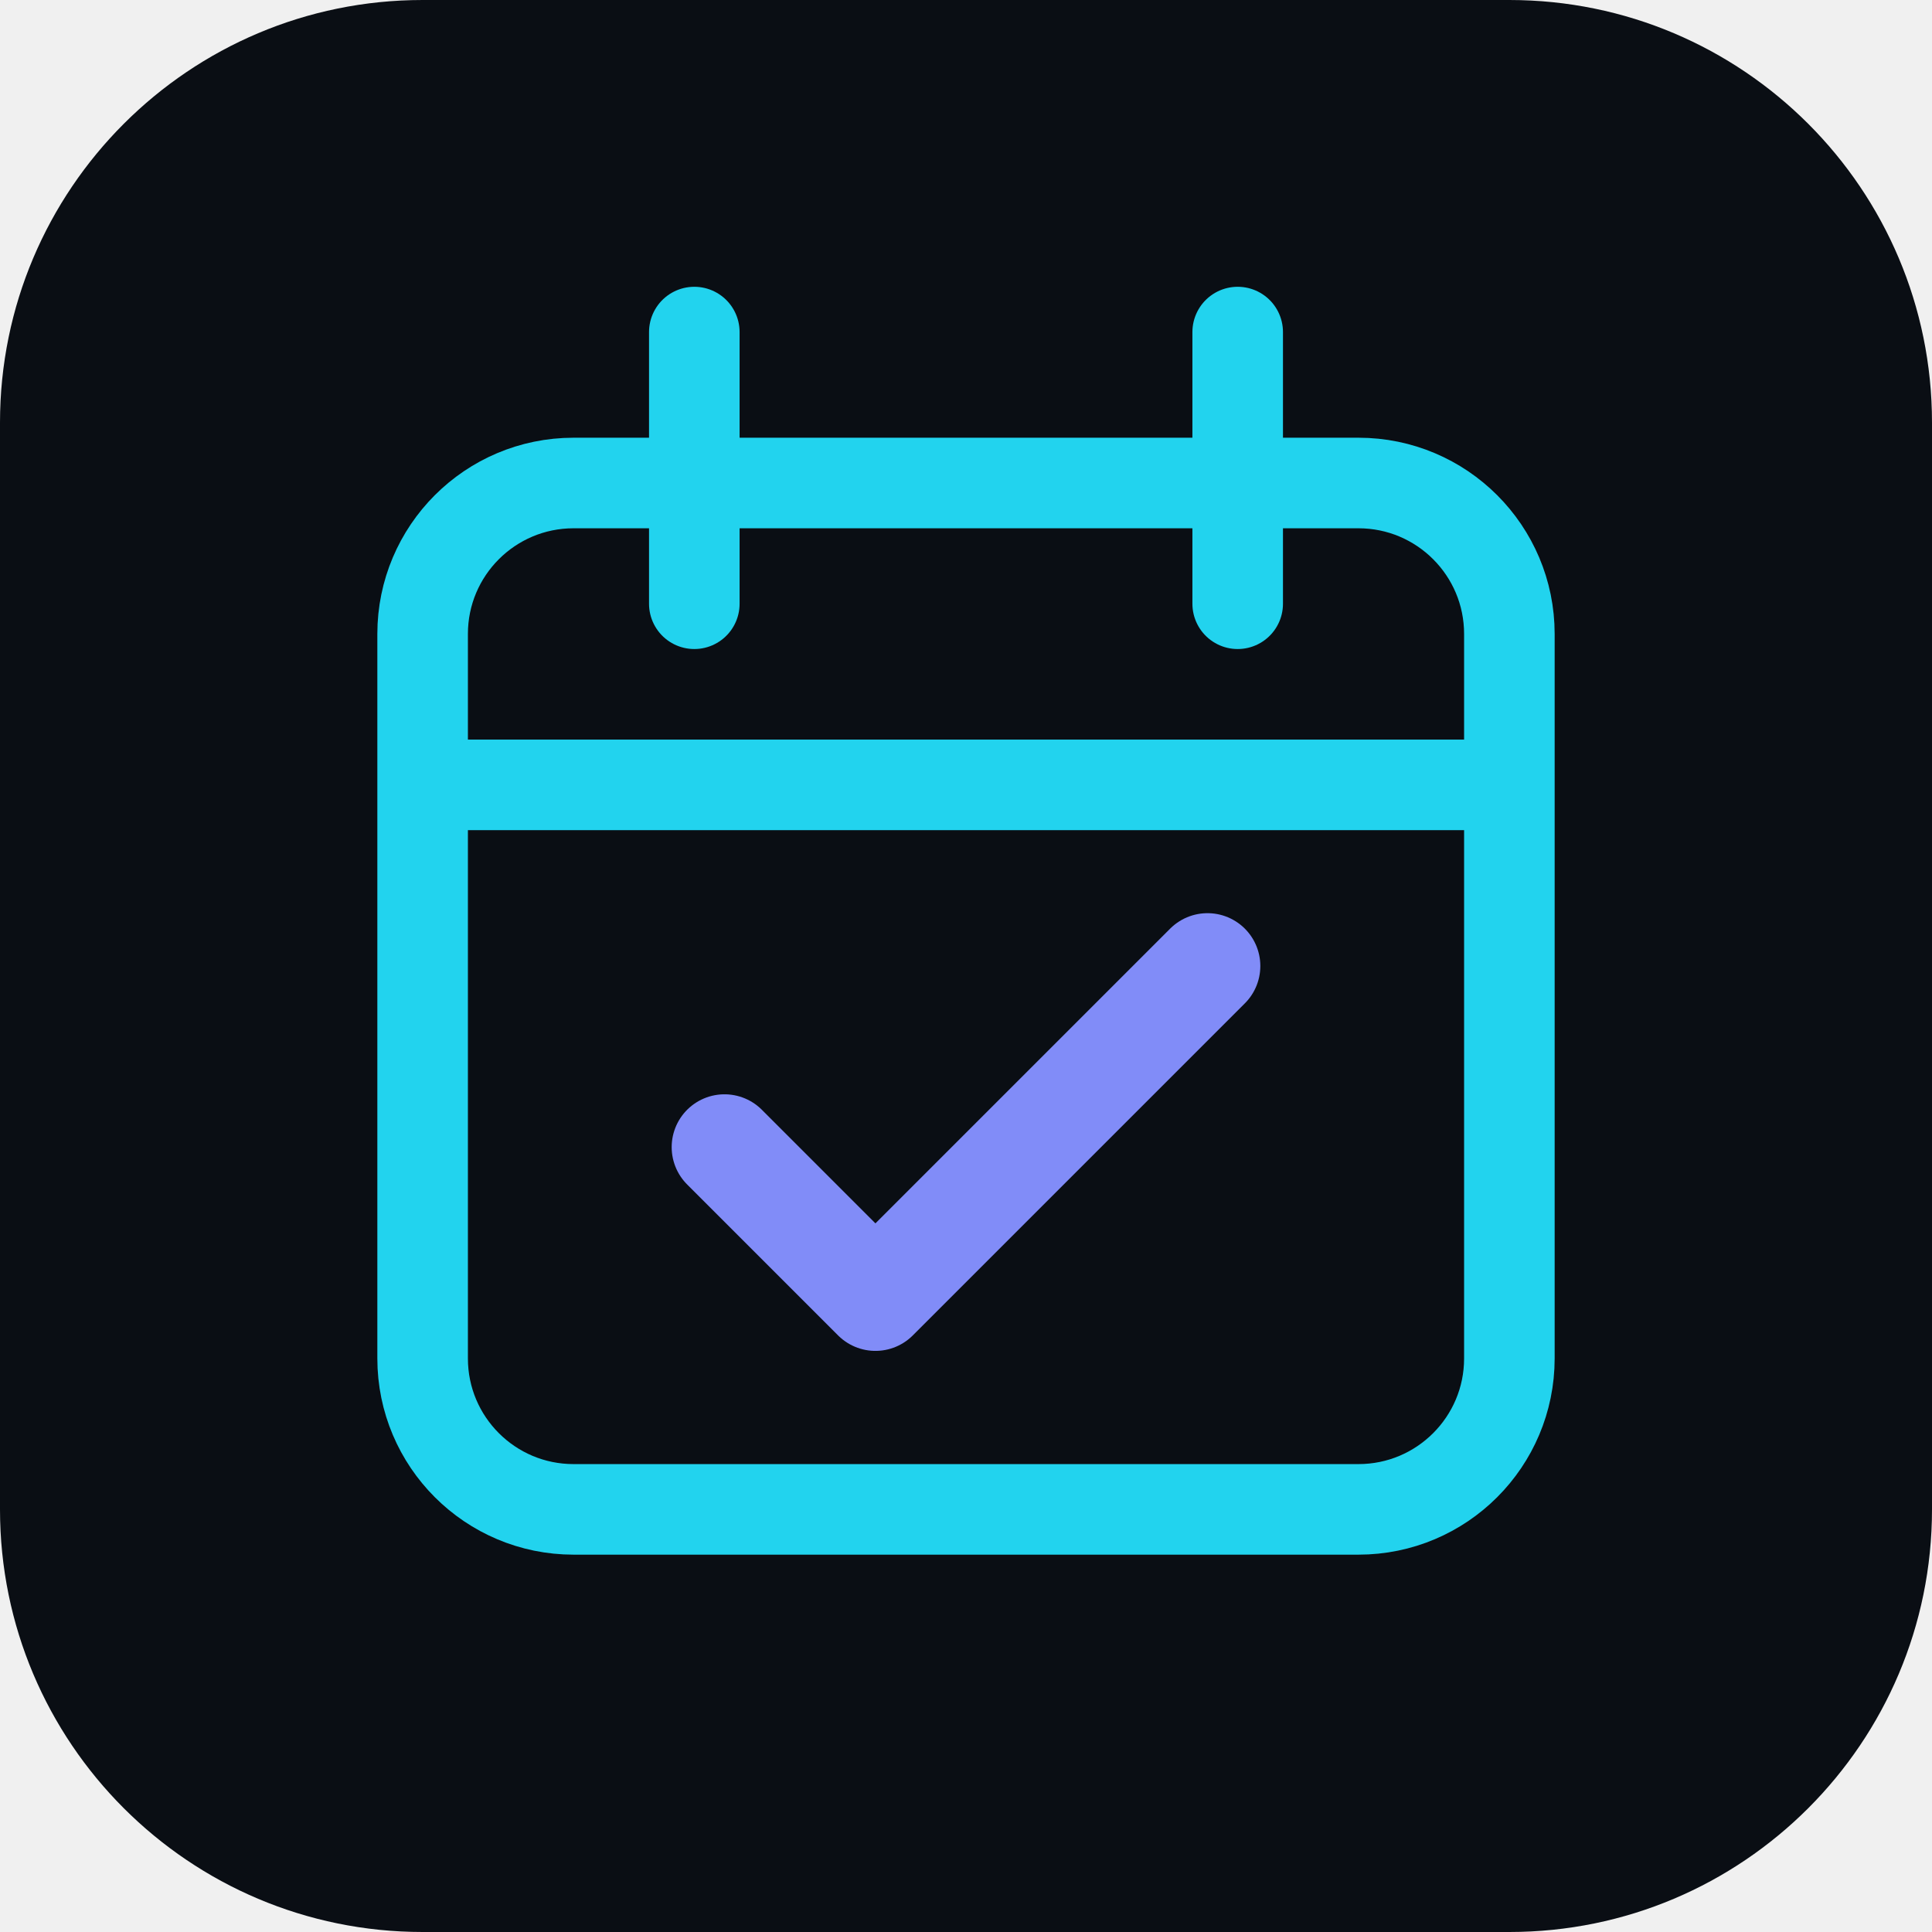
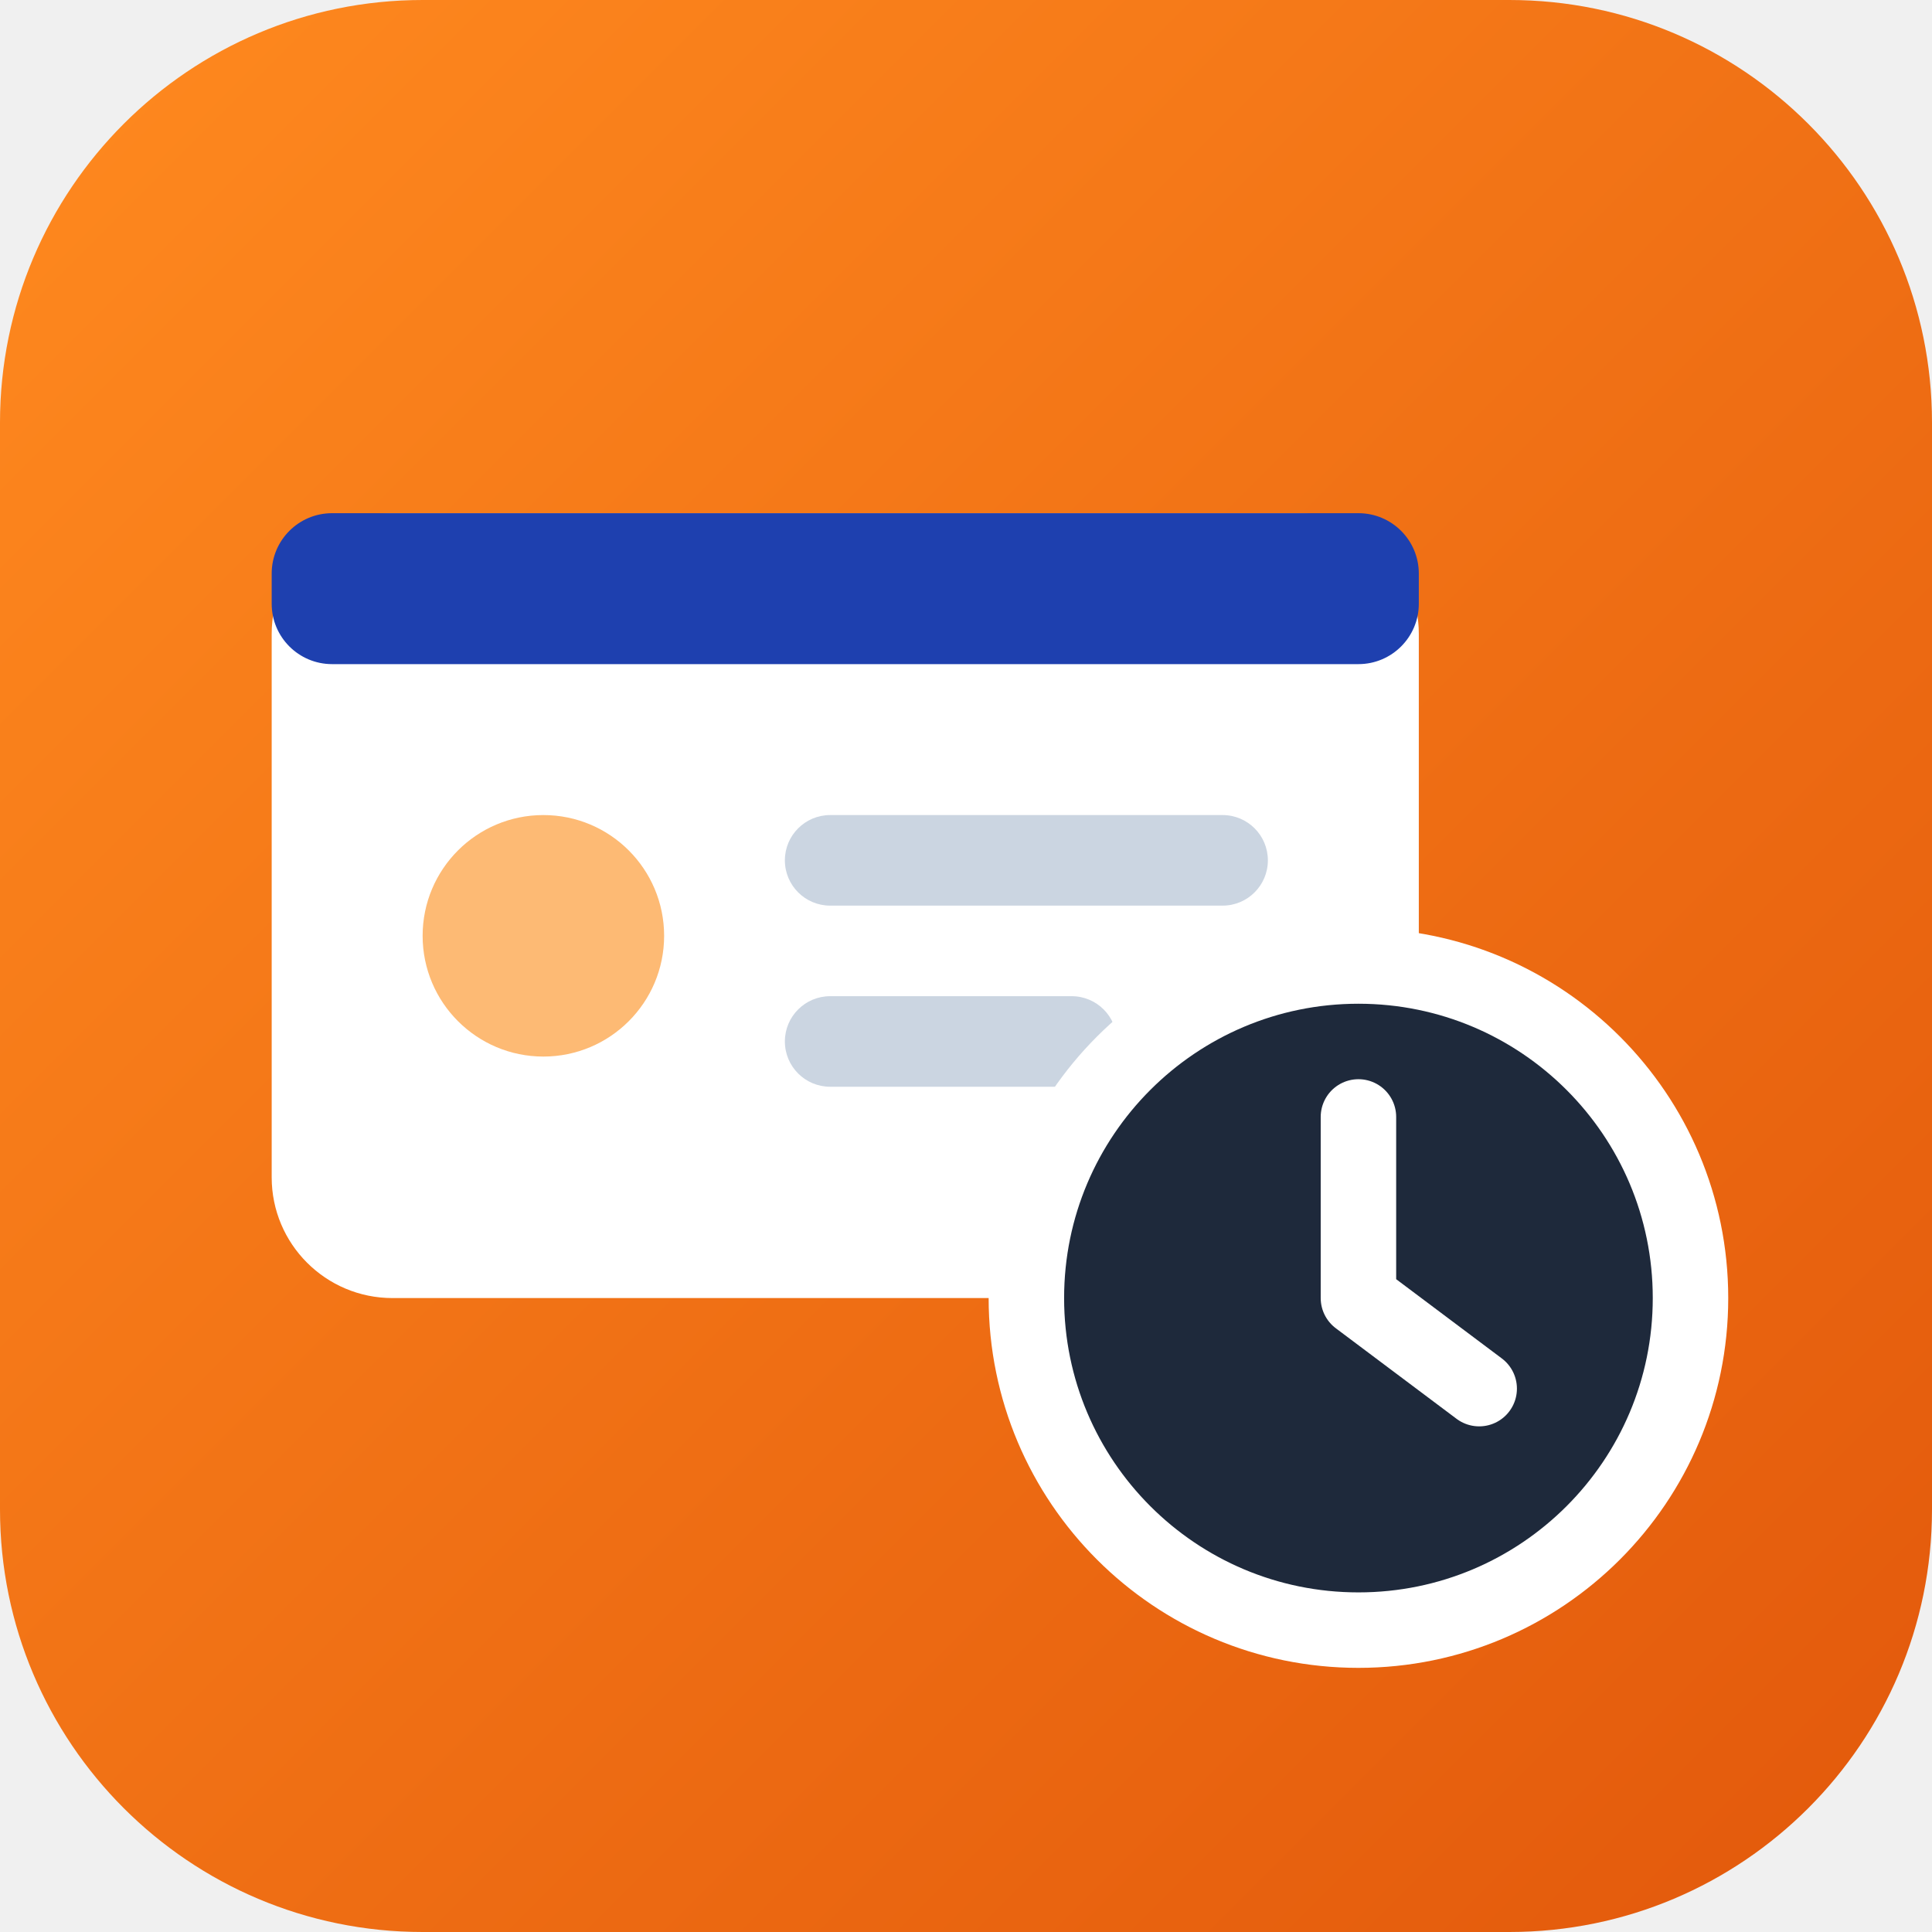
<svg xmlns="http://www.w3.org/2000/svg" viewBox="0 0 64 64">
-   <rect width="64" height="64" rx="14" fill="#0a0e14" />
-   <rect x="14" y="16" width="36" height="34" rx="5" fill="none" stroke="#22d3ee" stroke-width="3" />
-   <line x1="14" y1="26" x2="50" y2="26" stroke="#22d3ee" stroke-width="3" />
-   <line x1="23" y1="11" x2="23" y2="20" stroke="#22d3ee" stroke-width="3" stroke-linecap="round" />
-   <line x1="41" y1="11" x2="41" y2="20" stroke="#22d3ee" stroke-width="3" stroke-linecap="round" />
-   <path d="M24 38l5 5 11-11" fill="none" stroke="#818cf8" stroke-width="3.5" stroke-linecap="round" stroke-linejoin="round" />
+   <defs>
+     <linearGradient id="g" x1="0" y1="0" x2="1" y2="1">
+       <stop offset="0" stop-color="#ff8a1f" />
+       <stop offset="1" stop-color="#e2580b" />
+     </linearGradient>
+   </defs>
+   <rect width="64" height="64" rx="14" fill="url(#g)" />
+   <rect x="9" y="17" width="38" height="26" rx="4" fill="#fff" />
+   <rect x="9" y="17" width="38" height="5" rx="2" fill="#1e40af" />
+   <circle cx="18" cy="31" r="4" fill="#fdba74" />
+   <rect x="26" y="27" width="16" height="3" rx="1.5" fill="#cbd5e1" />
+   <rect x="26" y="33" width="11" height="3" rx="1.5" fill="#cbd5e1" />
+   <circle cx="45" cy="43" r="11" fill="#1e293b" stroke="#fff" stroke-width="2.5" />
+   <path d="M45 37v6l4 3" fill="none" stroke="#fff" stroke-width="2.5" stroke-linecap="round" stroke-linejoin="round" />
</svg>
